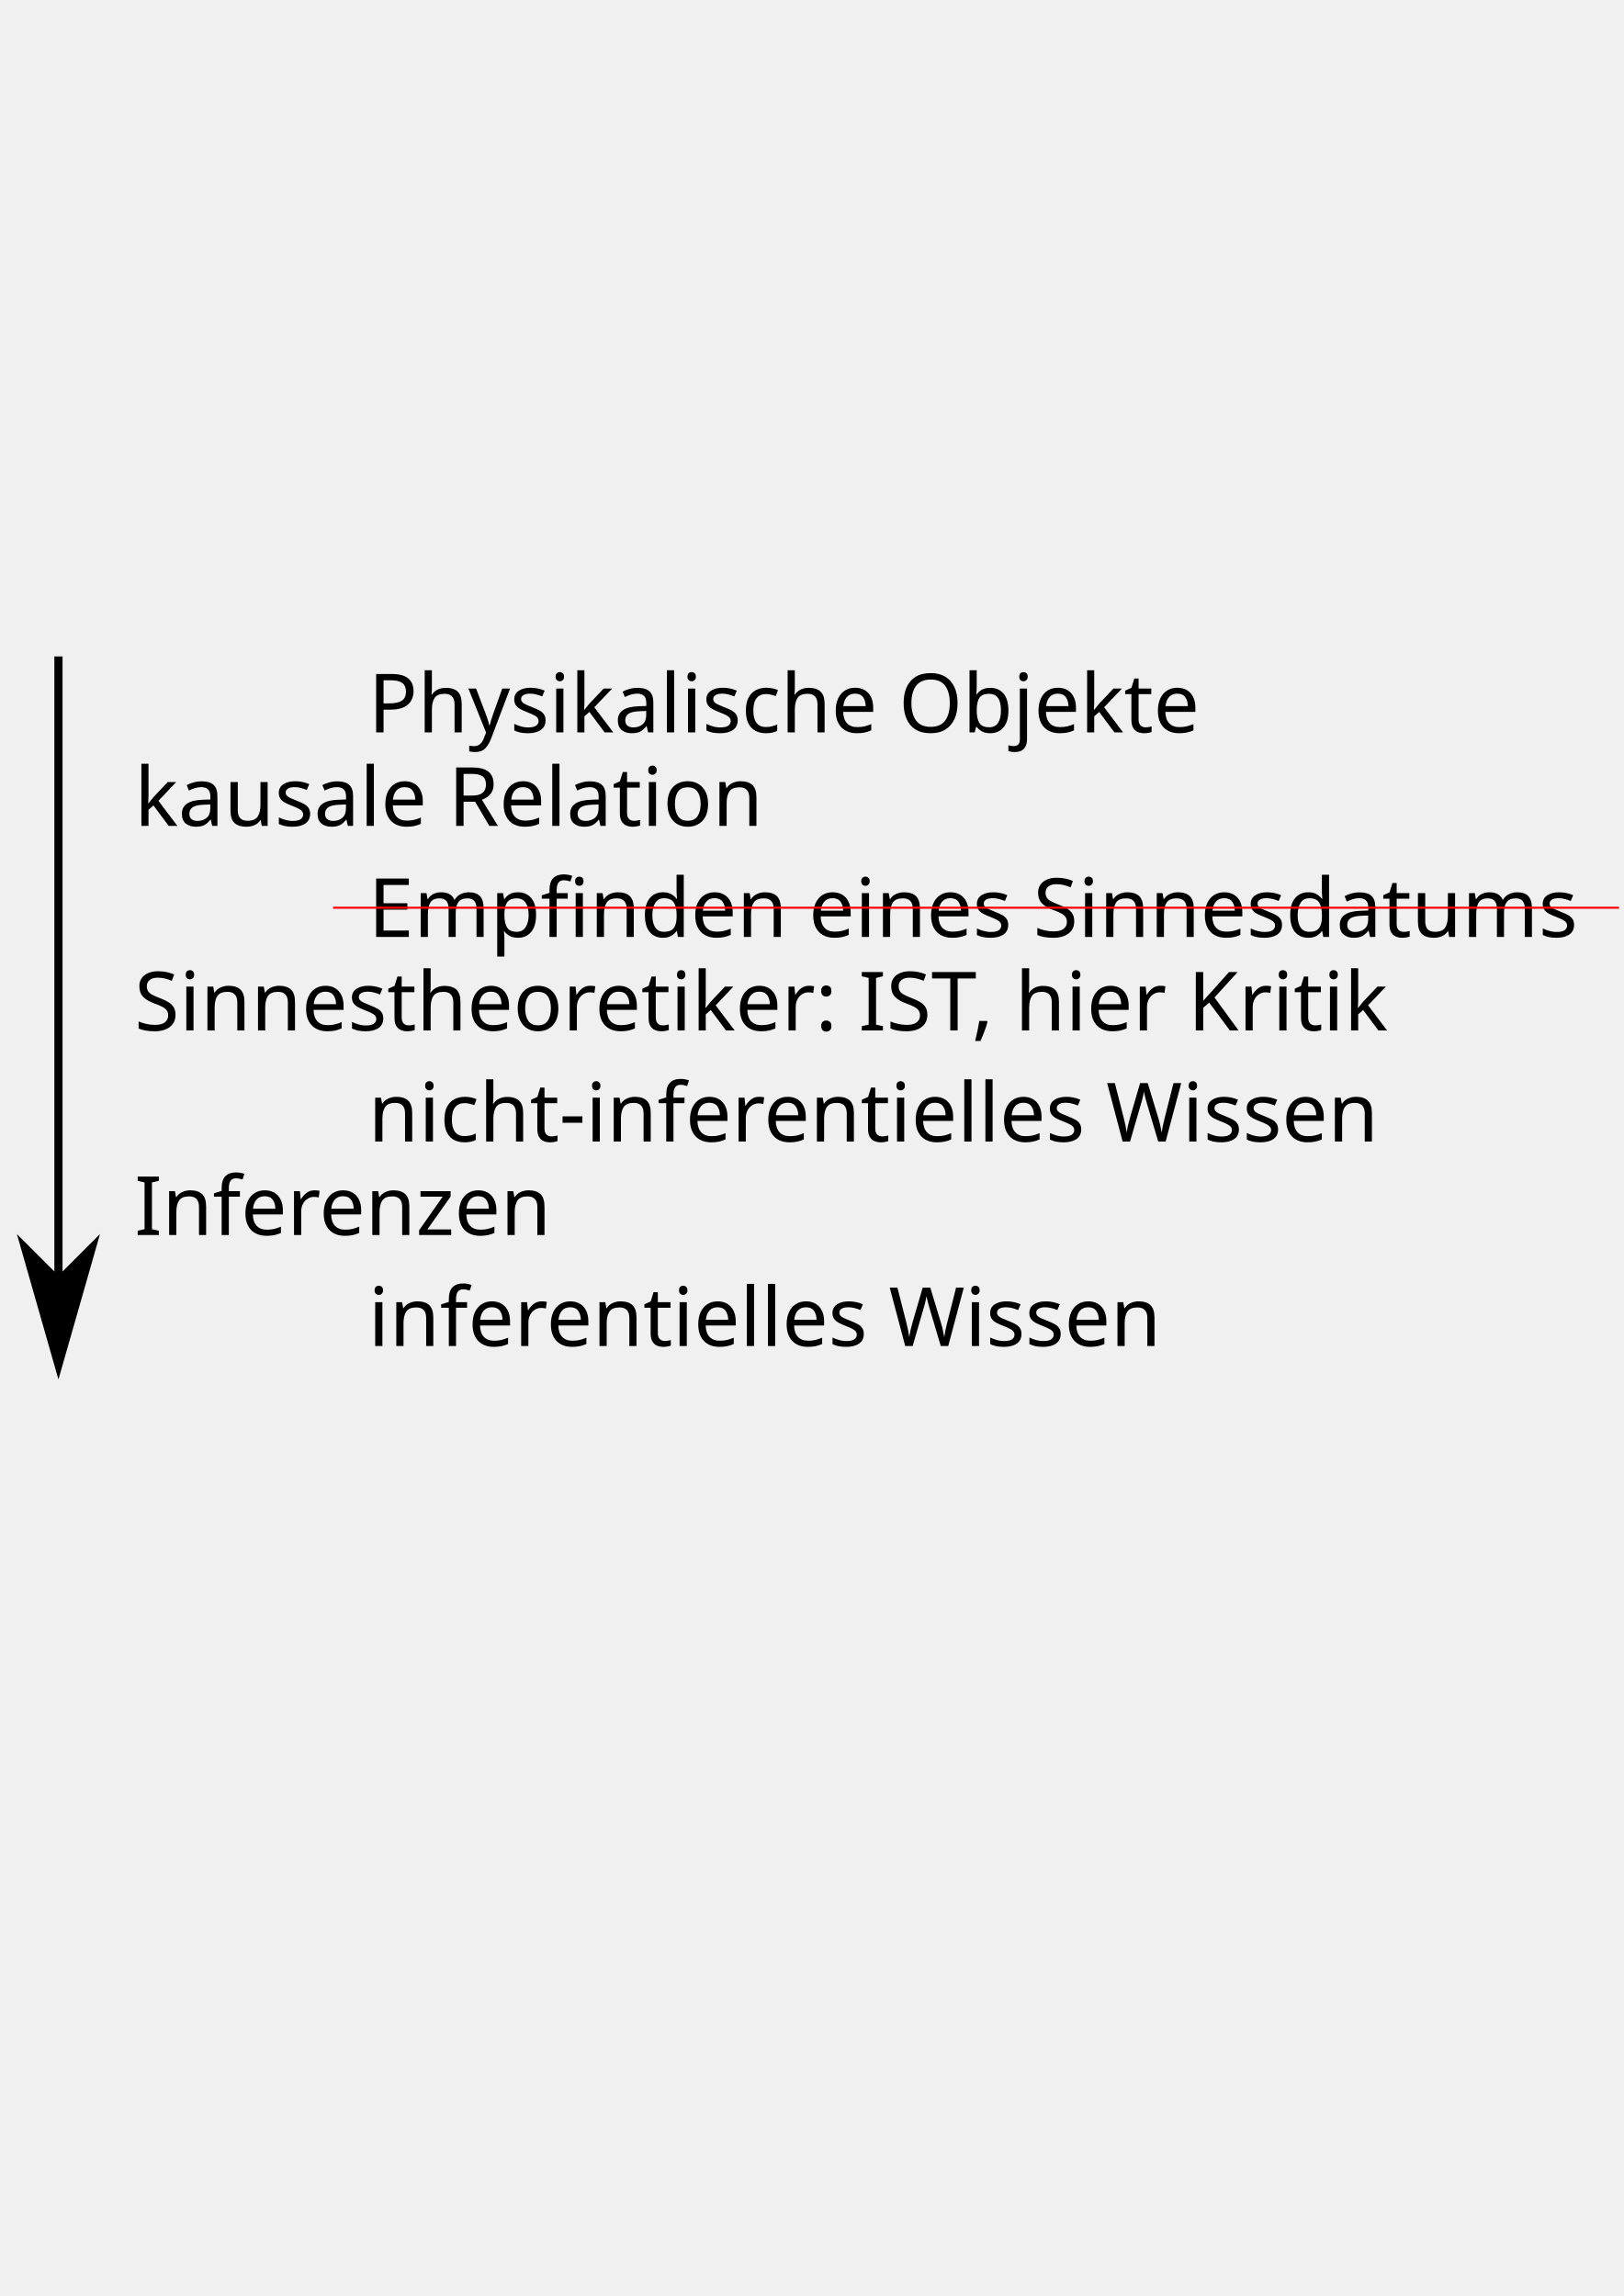
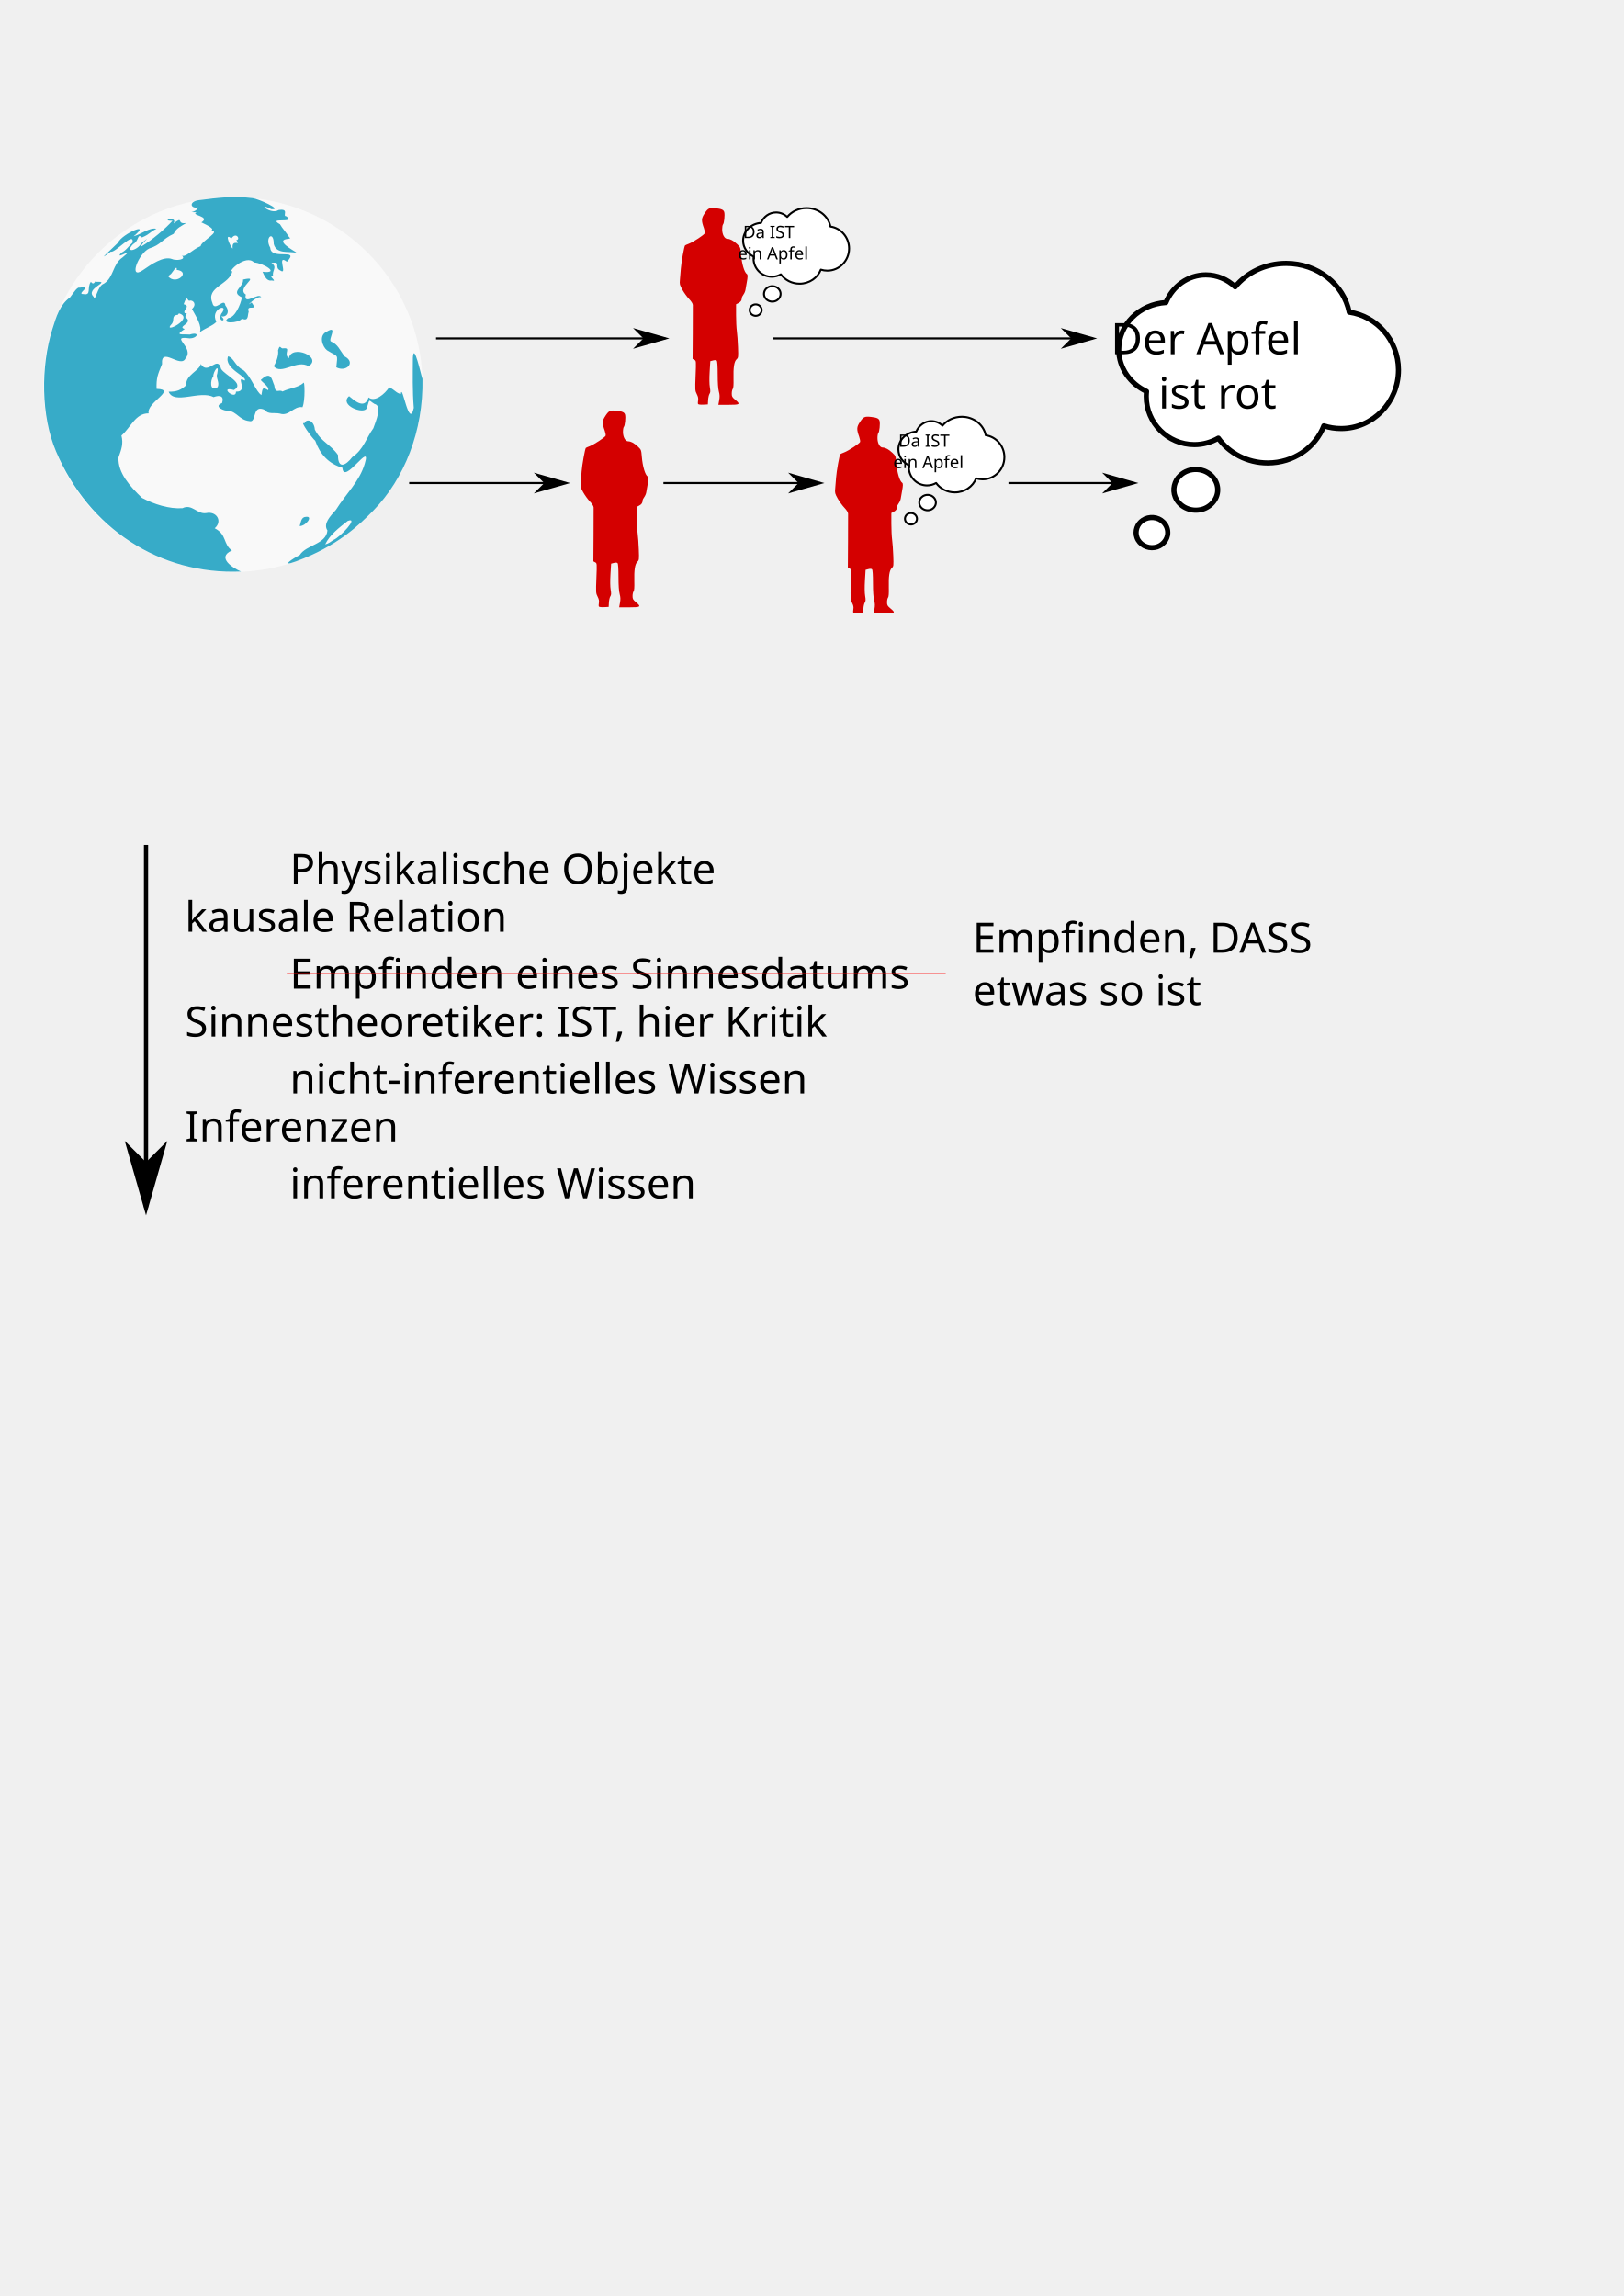
<svg xmlns="http://www.w3.org/2000/svg" width="210mm" height="297mm" id="svg2" version="1.1">
  <defs id="defs4">
    <marker orient="auto" refY="0.0" refX="0.0" id="Arrow1Lend" style="overflow:visible;">
      <path id="path3790" d="M 0.0,0.0 L 5.0,-5.0 L -12.5,0.0 L 5.0,5.0 L 0.0,0.0 z " style="fill-rule:evenodd;stroke:#000000;stroke-width:1.0pt;" transform="scale(0.8) rotate(180) translate(12.5,0)" />
    </marker>
+     <marker id="ArrowStart" viewBox="0 0 10 10" orient="auto" markerHeight="3" markerWidth="4" refY="5" refX="10" markerUnits="strokeWidth">
+       <path id="path10" d="M 10,0 0,5 10,10 z" />
+     </marker>
+     <marker id="ArrowEnd" viewBox="0 0 10 10" orient="auto" markerHeight="3" markerWidth="4" refY="5" refX="0" markerUnits="strokeWidth">
+       <path id="path7" d="M 0,0 10,5 0,10 z" />
+     </marker>
+     <linearGradient id="linearGradient3783">
+       <stop offset="0" style="stop-color:#deaa87;stop-opacity:0.498" id="stop3791" />
+       <stop offset="1" style="stop-color:#d8c3b4;stop-opacity:0.047" id="stop3787" />
+     </linearGradient>
  </defs>
  <g id="layer1">
-     <text xml:space="preserve" style="font-size:40px;font-style:normal;font-variant:normal;font-weight:normal;font-stretch:normal;text-align:start;line-height:125%;letter-spacing:0px;word-spacing:0px;writing-mode:lr-tb;text-anchor:start;fill:#000000;fill-opacity:1;stroke:none;font-family:Tenor Sans;-inkscape-font-specification:Tenor Sans" x="180" y="358.076" id="text2985">
-       <tspan id="tspan2987" x="180" y="358.076">Physikalische Objekte</tspan>
-       <tspan x="180" y="408.076" id="tspan2989" />
-       <tspan x="180" y="458.076" id="tspan2991">Empfinden eines Sinnesdatums</tspan>
-       <tspan x="180" y="508.076" id="tspan2993" />
-       <tspan x="180" y="558.076" id="tspan2995">nicht-inferentielles Wissen</tspan>
-       <tspan x="180" y="608.076" id="tspan2997" />
-       <tspan x="180" y="658.076" id="tspan2999">inferentielles Wissen</tspan>
+     <text xml:space="preserve" style="font-size:20.497px;font-style:normal;font-variant:normal;font-weight:normal;font-stretch:normal;text-align:start;line-height:125%;letter-spacing:0px;word-spacing:0px;writing-mode:lr-tb;text-anchor:start;fill:#000000;fill-opacity:1;stroke:none;font-family:Tenor Sans;-inkscape-font-specification:Tenor Sans" x="141.655" y="432.108" id="text2985">
+       <tspan id="tspan2987" x="141.655" y="432.108">Physikalische Objekte</tspan>
+       <tspan x="141.655" y="457.728" id="tspan2989" />
+       <tspan x="141.655" y="483.349" id="tspan2991">Empfinden eines Sinnesdatums</tspan>
+       <tspan x="141.655" y="508.97" id="tspan2993" />
+       <tspan x="141.655" y="534.591" id="tspan2995">nicht-inferentielles Wissen</tspan>
+       <tspan x="141.655" y="560.211" id="tspan2997" />
+       <tspan x="141.655" y="585.832" id="tspan2999">inferentielles Wissen</tspan>
    </text>
-     <text xml:space="preserve" style="font-size:40px;font-style:normal;font-variant:normal;font-weight:normal;font-stretch:normal;text-align:start;line-height:125%;letter-spacing:0px;word-spacing:0px;writing-mode:lr-tb;text-anchor:start;fill:#000000;fill-opacity:1;stroke:none;font-family:Tenor Sans;-inkscape-font-specification:Tenor Sans" x="65.714" y="403.791" id="text3001">
-       <tspan id="tspan3003" x="65.714" y="403.791">kausale Relation</tspan>
-       <tspan x="65.714" y="453.791" id="tspan3005" />
-       <tspan x="65.714" y="503.791" id="tspan3007">Sinnestheoretiker: IST, hier Kritik</tspan>
-       <tspan x="65.714" y="553.791" id="tspan3009" />
-       <tspan x="65.714" y="603.791" id="tspan3011">Inferenzen</tspan>
+     <text xml:space="preserve" style="font-size:20.497px;font-style:normal;font-variant:normal;font-weight:normal;font-stretch:normal;text-align:start;line-height:125%;letter-spacing:0px;word-spacing:0px;writing-mode:lr-tb;text-anchor:start;fill:#000000;fill-opacity:1;stroke:none;font-family:Tenor Sans;-inkscape-font-specification:Tenor Sans" x="90.414" y="455.532" id="text3001">
+       <tspan id="tspan3003" x="90.414" y="455.532">kausale Relation</tspan>
+       <tspan x="90.414" y="481.153" id="tspan3005" />
+       <tspan x="90.414" y="506.774" id="tspan3007">Sinnestheoretiker: IST, hier Kritik</tspan>
+       <tspan x="90.414" y="532.394" id="tspan3009" />
+       <tspan x="90.414" y="558.015" id="tspan3011">Inferenzen</tspan>
    </text>
-     <path style="fill:none;stroke:#000000;stroke-width:4;stroke-linecap:butt;stroke-linejoin:miter;stroke-miterlimit:4;stroke-opacity:1;stroke-dasharray:none;marker-end:url(#Arrow1Lend)" d="m 28.571,320.934 0,345.714" id="path3013" />
-     <path style="fill:none;stroke:#ff0000;stroke-width:1px;stroke-linecap:butt;stroke-linejoin:miter;stroke-opacity:1" d="m 162.857,443.791 628.571,0" id="path4227" />
-     <text xml:space="preserve" style="font-size:40px;font-style:normal;font-variant:normal;font-weight:normal;font-stretch:normal;text-align:start;line-height:125%;letter-spacing:0px;word-spacing:0px;writing-mode:lr-tb;text-anchor:start;fill:#000000;fill-opacity:1;stroke:none;font-family:Tenor Sans;-inkscape-font-specification:Tenor Sans" x="817.143" y="423.791" id="text4229">
-       <tspan id="tspan4231" x="817.143" y="423.791">Empfinden, DASS </tspan>
-       <tspan x="817.143" y="473.791" id="tspan4233">etwas so ist</tspan>
+     <path style="fill:none;stroke:#000000;stroke-width:2.05;stroke-linecap:butt;stroke-linejoin:miter;stroke-miterlimit:4;stroke-opacity:1;stroke-dasharray:none;marker-end:url(#Arrow1Lend)" d="m 71.381,413.075 0,177.149" id="path3013" />
+     <path style="fill:none;stroke:#ff0000;stroke-width:0.512px;stroke-linecap:butt;stroke-linejoin:miter;stroke-opacity:1" d="m 140.191,476.029 322.089,0" id="path4227" />
+     <text xml:space="preserve" style="font-size:20.497px;font-style:normal;font-variant:normal;font-weight:normal;font-stretch:normal;text-align:start;line-height:125%;letter-spacing:0px;word-spacing:0px;writing-mode:lr-tb;text-anchor:start;fill:#000000;fill-opacity:1;stroke:none;font-family:Tenor Sans;-inkscape-font-specification:Tenor Sans" x="475.457" y="465.781" id="text4229">
+       <tspan id="tspan4231" x="475.457" y="465.781">Empfinden, DASS </tspan>
+       <tspan x="475.457" y="491.401" id="tspan4233">etwas so ist</tspan>
    </text>
+     <g style="fill-rule:evenodd" id="g20737" transform="matrix(0.3601055,0,0,0.3601055,20.66424,94.11788)">
+       <g id="g12" transform="translate(-45.81893,-146.7937)">
+         <path style="fill:#f9f9f9;fill-opacity:1;fill-rule:nonzero;stroke:none" id="path3001" transform="matrix(0.8738956,0,0,0.8642571,8.153285,-5.665959)" d="m 633.774,478.103 a 294.421,294.421 0 1 1 -588.842,0 294.421,294.421 0 1 1 588.842,0 z" />
+         <path style="fill:#37abc8;stroke:none" id="path16" d="m 231.658,310.964 c 21.831,6.808 -24.842,29.353 -9.861,13.989 3.947,-5.035 -1.469,-11.185 8.289,-12.252 l 0.631,-1.227 0.941,-0.51 z m -40.7,-88.183 c 15.918,-4.773 17.225,-12.498 33.255,-19.946 3.312,-7.788 10.855,-10.668 17.243,-14.725 -14.433,2.677 -2.882,-10.545 -17.441,0.719 6.226,-10.742 -19.731,-3.449 -1.402,-3.734 -9.05,10.244 -28.169,26.718 -42.459,35.002 -2.484,-1.741 18.224,-18.911 0.224,-4.491 -5.669,10.313 -23.313,13.931 -11.307,1.309 8.622,-4.584 5.36,-15.261 12.142,-9.097 11.194,-4.822 8.643,-6.008 19.521,-11.767 -9.175,-2.189 -21.3,7.759 -30.88,10.148 25.31,-20.799 -15.993,-3.516 -21.304,8.845 -9.314,9.38 -31.474,28.642 -9.639,11.991 5.173,2.788 32.129,-28.725 29.419,-12.219 -5.994,5.477 -8.23,10.187 -15.18,13.814 -11.216,11.969 22.316,-10.549 1.682,6.25 -13.718,9.122 -11.716,27.147 -25.393,35.707 -8.982,2.774 -11.487,25.899 -13.884,17.755 -12.38,-11.393 25.323,-21.234 3.801,-20.261 -1.636,-4.248 -2.753,6.56 -7.537,-0.077 -5.917,8.06 1.351,18.805 -10.163,16.682 -10.775,0.085 14.365,-12.106 -5.148,-8.645 -3.057,-1.455 -7.976,6.459 -12.882,13.003 -14.075,10.286 -18.708,25.912 -24.167,43.356 -15.858,50.674 -15.321,117.935 4.937,165.636 44.572,104.956 140.898,167.998 251.185,163.348 -10.374,-4.26 -34.039,-19.108 -12.32,-28.587 -12.284,-8.6 -6.528,-21.618 -23.365,-30.148 11.137,-9.586 2.429,-23.661 -11.59,-20.638 -12.468,1.875 -19.144,-13.08 -32.173,-6.65 -18.34,1.214 -38.312,-5.286 -54.977,-13.97 -15.734,-15.083 -33.032,-33.852 -31.861,-54.971 4.139,-11.41 6.727,-18.749 3.978,-29.64 13.224,-11.696 18.944,-30.269 36.932,-30.148 -3.274,-14.965 39.209,-32.327 10.786,-33.259 -0.487,-14.631 1.435,-19.142 7.396,-33.574 -1.831,-24.847 25.455,6.479 31.907,-7.883 13.01,-14.78 -23.306,-31.186 5.324,-27.134 11.018,0.143 14.773,-9.569 0.361,-5.176 -11.135,-0.79 -21.038,1.792 -6.783,-7.537 -11.507,-3.334 13.093,-8.01 0.939,-15.749 -0.657,-4.44 5.054,-6.259 -0.926,-5.732 -3.053,-4.174 8.821,-9.701 -1.448,-12.116 5.446,-15.588 4.781,-2.825 8.398,-4.939 4.404,-0.87 10.004,4.919 2.865,11.422 6.158,11.158 14.195,23.868 10.523,31.635 6.517,-5.206 19.041,-9.428 22.611,-14.32 -9.562,-17.914 19.264,-26.66 6.439,-10.507 -5.17,12.016 9.47,10.129 -0.07,3.083 7.765,1.784 12.689,-6.18 5.835,-14.726 -1.248,-11.961 -14.856,10.3 -17.703,-3.788 -8.879,-21.335 23.304,-24.405 27.183,-42.565 -7.706,1.692 18.248,-23.854 29.478,-11.954 12.401,0.595 36.831,15.589 11.257,12.554 0.75,-0.844 3.882,13.683 12.566,11.842 9.815,2.317 -6.674,-7.061 2.026,-6.269 -1.844,-7.099 6.486,-11.761 -2.394,-17.561 14.699,-2.166 2.673,5.981 12.435,10.447 10.118,6.85 -5.958,-23.352 8.668,-11.954 18.488,-19.58 -21.838,-1.265 -22.566,-19.105 -8.183,-13.898 4.83,-24.237 4.713,-5.125 3.523,13.852 19.378,9.849 30.197,11.872 4.836,0.97 -25.33,-13.112 -15.514,-17.789 6.988,-2.208 9.702,0.011 5.411,-4.416 -2.911,-5.098 -8.824,-11.136 -11.611,-16.423 -18.379,-10.254 22.726,-0.193 8.617,-10.817 -6.181,0.192 5.011,-10.996 -10.544,-8.473 -11.032,7.174 -31.193,-12.003 -9.883,-1.164 16.52,1.345 -17.157,-14.015 -25.346,-15 -26.327,-3.165 -47.201,-0.546 -72.882,2.752 -14.099,1.811 -11.721,11.957 -1.184,9.826 -2.848,8.147 -17.155,5.94 -1.843,6.638 -9.615,4.068 19.767,5.262 6.365,13.712 7.909,3.729 20.402,9.852 11.897,11.424 16.986,-0.405 -12.138,13.716 -12.941,20.822 -11.52,4.581 -21.399,16.903 -26.074,12.236 8.587,6.603 -8.315,7.794 -12.96,5.204 -11.51,-4.145 -27.916,7.287 -39.235,15.12 -20.137,13.956 -6.462,-22.257 8.465,-29.382 l 0,0 z m 238.924,401.724 c 6.407,-13.236 18.308,-22.158 30.664,-31.875 15.799,-5.807 -10.548,22.363 -19.374,25.807 -3.518,2.424 -7.006,5.102 -11.29,6.068 z m 3.015,-18.843 c -1.708,18.89 -28.864,19.394 -37.555,33.294 -8.791,4.398 -27.589,16.817 -5.394,8.743 56.785,-20.659 86.95,-50.335 105.264,-69.12 41.86,-42.941 68.195,-107.946 66.68,-178.719 -1.991,-5.177 -11.648,-50.64 -12.994,-29.067 -0.157,22.804 -0.684,45.701 1.217,68.384 -6.514,30.333 -15.813,-35.444 -17.604,-18.746 -6.675,-1.613 -7.43,-5.141 -15.725,-9.233 -6.06,9.203 -19.578,20.727 -28.053,13.796 -5.842,17.861 -20.815,2.555 -26.441,-1.728 -14.223,12.058 20.193,25.654 23.99,16.289 4.582,-13.937 1.752,-10.955 10.447,-5.737 11.049,2.342 1.838,23.453 -1.512,33.052 -9.028,12.099 -13.558,29.251 -28.549,39.122 -8.529,11.155 -19.559,17.203 -19.449,-2.833 -10.139,-14.674 -23.238,-17.97 -31.449,-34.593 -0.884,-12.398 -11.327,-15.765 -14.244,-8.214 -7.067,-4.642 10.606,20.083 14.833,23.475 6.502,18.5 18.398,31.297 36.889,36.667 1.512,24.843 40.228,-38.24 30.338,-5.639 -7.043,24.302 -26.089,41.638 -39.032,62.568 -7.55,8.638 -17.922,18.86 -11.657,28.239 z m -37.686,-6.029 c 8.156,0.285 18.913,-13.708 8.635,-12.519 -6.986,0.161 -6.773,7.682 -8.635,12.519 z m -92.705,-390.419 c 6.666,-9.774 12.99,1.673 6.6,2.241 7.947,9.076 -6.797,-3.042 -4.817,11.412 -2.322,-0.86 -12.562,-22.788 -1.783,-13.653 z m 15.828,55.774 c 1.59,9.928 -18.091,16.528 -1.508,24.119 -1.727,10.176 -9.724,27.732 -18.372,28.049 -11.602,8.335 14.197,7.338 18.337,0.924 9.54,3.984 7.361,-4.25 9.261,-9.413 -4.134,-11.599 13.946,1.075 3.849,-12.639 -10.285,8.881 6.553,-9.815 13.149,-6.921 -3.015,-7.821 -24.616,12.443 -20.948,-3.769 -14.025,-9.272 22.267,-26.295 -3.768,-20.35 z m 47.564,96.053 c 0.896,5.536 -1.533,14.679 -5.874,21.572 10.489,12.66 31.233,-9.64 47.285,0.016 19.649,-12.322 -23.19,-30.389 -26.841,-10.779 -8.182,-6.275 4.731,-15.172 -8.544,-13.421 -3.27,-0.563 -3.308,-5.923 -6.027,2.613 z m 79.058,23.033 c 13.116,7.152 27.236,-6.405 11.292,-14.79 -6.928,-8.917 -8.981,-16.279 -18.426,-20.212 -4.776,-1.956 10.361,-23.124 -5.899,-13.399 -11.315,5.17 -5.76,20.522 0.404,25.298 16.037,9.941 14.396,4.279 12.629,23.103 z m -161.293,27.133 c -10.759,6.83 -10.004,-9.854 -5.609,-14.736 -0.803,-5.501 8.595,-19.789 5.233,-3.473 -2.451,5.016 4.062,12.181 0.377,18.209 z m -66.326,6.03 c 7.547,18.196 42.549,-2.486 60.989,7.35 8.877,-3.311 14.631,-1.448 11.511,8.085 -12.781,4.623 3.908,11.357 8.147,10.19 12.361,1.679 15.415,12.871 28.89,14.267 10.55,3.147 2.854,-23.945 21.443,-14.977 3.935,6.229 12.715,3.082 20.049,4.788 12.384,4.193 18.879,-10.737 30.667,-8.662 4.053,-9.275 2.884,-37.217 1.385,-33.028 -7.168,6.509 -18.923,7.037 -28.552,11.715 -4.91,-3.71 -9.561,4.604 -11.156,-8.509 -3.36,-7.228 -4.015,-20.133 -17.504,-7.8 -3.954,0.854 12.465,9.827 9.067,14.505 -8.278,-5.413 -7.462,-1.066 -8.99,6.599 -7.658,-4.623 -13.674,-24.812 -24.493,-33.867 -11.64,-5.518 -12.575,-16.692 -20.763,-18.728 -6.354,16.761 27.839,28.132 22.402,32.994 -13.63,-8.344 6.381,15.672 -11.648,14.979 0.12,12.801 -24.538,-8.164 -2.741,-2.162 15.503,-9.149 -12.442,-19.977 -17.512,-28.815 -4.858,-19.679 -17.705,9.802 -27.583,-6.568 -1.032,8.692 -21.491,15.357 -19.489,28.601 -7.301,6.853 -13.331,9.236 -24.119,9.045 z m 3.015,-159.786 c 0.592,0.162 9.035,-14.314 7.914,-5.653 20.121,2.566 -1.078,21.694 -11.682,8.668 1.256,-1.005 2.512,-2.01 3.768,-3.015 z" />
+       </g>
+       <g id="g18" transform="translate(-42.2516,-150.3611)" />
+     </g>
+     <path style="fill:none;stroke:#000000;stroke-width:1px;stroke-linecap:butt;stroke-linejoin:miter;stroke-opacity:1;marker-end:url(#Arrow1Lend)" d="m 213.142,165.448 112.127,0" id="path33236" />
+     <path style="fill:#d40000" d="m 292.748,296.536 c -0.14,-0.227 -0.14,-1.021 -4.1e-4,-1.766 0.185,-0.985 0.014,-1.824 -0.626,-3.079 -0.847,-1.661 -0.869,-1.996 -0.592,-9.011 0.286,-7.238 0.282,-7.289 -0.592,-7.756 l -0.88,-0.471 0.083,-12.658 c 0.045,-6.962 0.063,-13.13 0.038,-13.707 -0.028,-0.659 -0.71,-1.744 -1.834,-2.918 -0.985,-1.028 -2.445,-3.04 -3.246,-4.471 -1.333,-2.384 -1.436,-2.793 -1.229,-4.878 0.125,-1.251 0.327,-3.714 0.45,-5.473 0.213,-3.044 1.645,-10.956 2.058,-11.369 0.107,-0.107 0.951,-0.482 1.875,-0.834 2.151,-0.818 7.476,-4.319 7.782,-5.116 0.129,-0.335 -0.058,-1.433 -0.415,-2.439 -1.353,-3.816 -1.307,-4.796 0.346,-7.3 1.67,-2.53 2.323,-2.831 5.392,-2.49 2.95,0.329 3.905,0.779 4.208,1.985 0.343,1.368 -0.075,5.369 -0.618,5.912 -0.233,0.233 -0.422,1.331 -0.421,2.442 0.002,2.518 1.152,4.617 2.53,4.617 1.329,0 3.007,0.917 4.831,2.642 1.518,1.434 1.574,1.585 1.851,4.916 0.393,4.722 1.609,8.819 2.869,9.669 0.48,0.324 0.463,1.347 -0.072,4.162 -0.25,1.319 -0.533,2.935 -0.629,3.59 -0.096,0.655 -0.537,1.682 -0.981,2.283 -0.444,0.6 -0.807,1.354 -0.807,1.675 0,1.123 -0.506,1.882 -1.648,2.473 l -1.151,0.595 0,5.21 c 0,2.866 0.171,6.414 0.379,7.885 0.209,1.471 0.462,4.992 0.564,7.824 0.178,4.947 0.15,5.182 -0.717,5.997 -1.171,1.1 -1.614,3.977 -1.472,9.563 0.075,2.949 -0.044,4.504 -0.376,4.904 -0.267,0.322 -0.486,1.329 -0.486,2.237 0,1.448 0.204,1.821 1.654,3.025 2.714,2.254 2.384,2.507 -3.275,2.507 l -4.929,0 0.402,-2.219 c 0.307,-1.695 0.269,-2.71 -0.162,-4.298 -0.371,-1.369 -0.566,-4.222 -0.57,-8.355 -0.004,-4.07 -0.163,-6.433 -0.452,-6.722 -0.297,-0.298 -0.895,-0.329 -1.799,-0.096 l -1.354,0.35 -0.315,5.173 c -0.196,3.218 -0.161,6.071 0.094,7.551 0.328,1.91 0.296,2.55 -0.162,3.25 -0.314,0.479 -0.626,1.838 -0.694,3.019 l -0.123,2.147 -2.263,0.119 c -1.256,0.066 -2.377,-0.065 -2.518,-0.293 z" id="path33242" />
+     <path style="fill:none;stroke:#000000;stroke-width:1px;stroke-linecap:butt;stroke-linejoin:miter;stroke-opacity:1;marker-end:url(#Arrow1Lend)" d="m 200.01,236.159 76.772,0" id="path33281" />
+     <g id="g33311" transform="matrix(2.057526,0,0,2.057526,-410.7199,-301.1292)">
+       <g id="g33313" transform="matrix(0.6122761,0,0,0.6122761,76.92368,129.0179)">
+         <path id="path33315" d="m 672.887,218.4 c 0.042,3.919 -3.219,7.136 -6.762,7.737 -3.784,0.776 -8.159,-1.119 -9.714,-4.964 -1.177,-2.831 -0.321,-6.306 1.892,-8.299 3.529,-3.385 9.647,-3.133 12.8,0.69 1.109,1.304 1.78,3.015 1.784,4.771" style="fill:#ffffff;fill-opacity:1;stroke:#000000;stroke-width:2;stroke-linecap:round;stroke-linejoin:round;stroke-miterlimit:4;stroke-opacity:1;stroke-dasharray:none;stroke-dashoffset:0" />
+         <path id="path33317" d="m 653.512,235.004 c 0.05,2.854 -2.333,5.399 -5.126,5.778 -2.8,0.481 -5.883,-1.13 -6.825,-3.861 -0.92,-2.417 0.101,-5.325 2.27,-6.704 2.384,-1.642 5.889,-1.37 7.932,0.703 1.087,1.047 1.755,2.52 1.748,4.035" style="fill:#ffffff;fill-opacity:1;stroke:#000000;stroke-width:2;stroke-linecap:round;stroke-linejoin:round;stroke-miterlimit:4;stroke-opacity:1;stroke-dasharray:none;stroke-dashoffset:0" />
+         <path id="path33319" d="m 699.435,130.541 c -8.064,0 -15.223,3.567 -19.776,9.087 -3.002,-2.873 -6.998,-4.623 -11.372,-4.623 -6.95,0 -12.897,4.405 -15.494,10.719 -10.212,0.615 -18.303,8.522 -18.303,18.197 0,7.131 4.385,13.293 10.783,16.294 -0.067,0.643 -0.113,1.289 -0.113,1.949 0,10.322 8.371,18.696 18.688,18.696 3.382,0 6.551,-0.921 9.288,-2.493 4.157,5.8 11.203,9.608 19.187,9.608 10.007,0 18.524,-6.006 21.747,-14.39 2.115,0.681 4.369,1.042 6.705,1.042 12.283,0 22.245,-10.173 22.245,-22.707 l 0,-0.181 c -0.091,-11.371 -8.369,-20.727 -19.096,-22.276 -2.136,-10.774 -12.29,-18.922 -24.487,-18.922 z" style="fill:#ffffff;fill-opacity:1;stroke:#000000;stroke-width:2;stroke-linecap:round;stroke-linejoin:round;stroke-miterlimit:4;stroke-opacity:1;stroke-dasharray:none;stroke-dashoffset:0" />
+       </g>
+       <text id="text33321" y="230.52" x="498.262" style="font-size:10.326px;font-style:normal;font-variant:normal;font-weight:normal;font-stretch:normal;text-align:center;line-height:125%;letter-spacing:0px;word-spacing:0px;writing-mode:lr-tb;text-anchor:middle;fill:#000000;fill-opacity:1;stroke:none;font-family:Tenor Sans;-inkscape-font-specification:Tenor Sans" xml:space="preserve">
+         <tspan y="230.52" x="498.262" id="tspan33323">Der Apfel</tspan>
+         <tspan y="243.427" x="498.262" id="tspan33325">ist rot</tspan>
+       </text>
+     </g>
+     <g id="g33353" transform="translate(-82.83251,0)">
+       <g transform="translate(71.72083,0)" id="g33276">
+         <path id="path2279" d="m 352.347,197.541 c -0.14,-0.227 -0.14,-1.021 -4.1e-4,-1.766 0.185,-0.985 0.014,-1.824 -0.626,-3.079 -0.847,-1.661 -0.869,-1.996 -0.592,-9.011 0.286,-7.238 0.282,-7.289 -0.592,-7.756 l -0.88,-0.471 0.083,-12.658 c 0.045,-6.962 0.063,-13.13 0.038,-13.707 -0.028,-0.659 -0.71,-1.744 -1.834,-2.918 -0.985,-1.028 -2.445,-3.04 -3.246,-4.471 -1.333,-2.384 -1.436,-2.793 -1.229,-4.878 0.125,-1.251 0.327,-3.714 0.45,-5.473 0.213,-3.044 1.645,-10.956 2.058,-11.369 0.107,-0.107 0.951,-0.482 1.875,-0.834 2.151,-0.818 7.476,-4.319 7.782,-5.116 0.129,-0.335 -0.058,-1.433 -0.415,-2.439 -1.353,-3.816 -1.307,-4.796 0.346,-7.3 1.67,-2.53 2.323,-2.831 5.392,-2.49 2.95,0.329 3.905,0.779 4.208,1.985 0.343,1.368 -0.075,5.369 -0.618,5.912 -0.233,0.233 -0.422,1.331 -0.421,2.442 0.002,2.518 1.152,4.617 2.53,4.617 1.329,0 3.007,0.917 4.831,2.642 1.518,1.434 1.574,1.585 1.851,4.916 0.393,4.722 1.609,8.819 2.869,9.669 0.48,0.324 0.463,1.347 -0.072,4.162 -0.25,1.319 -0.533,2.935 -0.629,3.59 -0.096,0.655 -0.537,1.682 -0.981,2.283 -0.444,0.6 -0.807,1.354 -0.807,1.675 0,1.123 -0.506,1.882 -1.648,2.473 l -1.151,0.595 0,5.21 c 0,2.866 0.171,6.414 0.379,7.885 0.209,1.471 0.462,4.992 0.564,7.824 0.178,4.947 0.15,5.182 -0.717,5.997 -1.171,1.1 -1.614,3.977 -1.472,9.563 0.075,2.949 -0.044,4.504 -0.376,4.904 -0.267,0.322 -0.486,1.329 -0.486,2.237 0,1.448 0.204,1.821 1.654,3.025 2.714,2.254 2.384,2.507 -3.275,2.507 l -4.929,0 0.402,-2.219 c 0.307,-1.695 0.269,-2.71 -0.162,-4.298 -0.371,-1.369 -0.566,-4.222 -0.57,-8.355 -0.004,-4.07 -0.163,-6.433 -0.452,-6.722 -0.297,-0.298 -0.895,-0.329 -1.799,-0.096 l -1.354,0.35 -0.315,5.173 c -0.196,3.218 -0.161,6.071 0.094,7.551 0.328,1.91 0.296,2.55 -0.162,3.25 -0.314,0.479 -0.626,1.838 -0.694,3.019 l -0.123,2.147 -2.263,0.119 c -1.256,0.066 -2.377,-0.065 -2.518,-0.293 z" style="fill:#d40000" />
+       </g>
+       <g transform="matrix(0.7796821,0,0,0.7796821,83.20962,-61.1768)" id="g33329">
+         <g transform="matrix(0.6122761,0,0,0.6122761,76.92368,129.0179)" id="g33331">
+           <path style="fill:#ffffff;fill-opacity:1;stroke:#000000;stroke-width:2;stroke-linecap:round;stroke-linejoin:round;stroke-miterlimit:4;stroke-opacity:1;stroke-dasharray:none;stroke-dashoffset:0" d="m 672.887,218.4 c 0.042,3.919 -3.219,7.136 -6.762,7.737 -3.784,0.776 -8.159,-1.119 -9.714,-4.964 -1.177,-2.831 -0.321,-6.306 1.892,-8.299 3.529,-3.385 9.647,-3.133 12.8,0.69 1.109,1.304 1.78,3.015 1.784,4.771" id="path33333" />
+           <path style="fill:#ffffff;fill-opacity:1;stroke:#000000;stroke-width:2;stroke-linecap:round;stroke-linejoin:round;stroke-miterlimit:4;stroke-opacity:1;stroke-dasharray:none;stroke-dashoffset:0" d="m 653.512,235.004 c 0.05,2.854 -2.333,5.399 -5.126,5.778 -2.8,0.481 -5.883,-1.13 -6.825,-3.861 -0.92,-2.417 0.101,-5.325 2.27,-6.704 2.384,-1.642 5.889,-1.37 7.932,0.703 1.087,1.047 1.755,2.52 1.748,4.035" id="path33335" />
+           <path style="fill:#ffffff;fill-opacity:1;stroke:#000000;stroke-width:2;stroke-linecap:round;stroke-linejoin:round;stroke-miterlimit:4;stroke-opacity:1;stroke-dasharray:none;stroke-dashoffset:0" d="m 699.435,130.541 c -8.064,0 -15.223,3.567 -19.776,9.087 -3.002,-2.873 -6.998,-4.623 -11.372,-4.623 -6.95,0 -12.897,4.405 -15.494,10.719 -10.212,0.615 -18.303,8.522 -18.303,18.197 0,7.131 4.385,13.293 10.783,16.294 -0.067,0.643 -0.113,1.289 -0.113,1.949 0,10.322 8.371,18.696 18.688,18.696 3.382,0 6.551,-0.921 9.288,-2.493 4.157,5.8 11.203,9.608 19.187,9.608 10.007,0 18.524,-6.006 21.747,-14.39 2.115,0.681 4.369,1.042 6.705,1.042 12.283,0 22.245,-10.173 22.245,-22.707 l 0,-0.181 c -0.091,-11.371 -8.369,-20.727 -19.096,-22.276 -2.136,-10.774 -12.29,-18.922 -24.487,-18.922 z" id="path33337" />
+         </g>
+         <text xml:space="preserve" style="font-size:10.72px;font-style:normal;font-variant:normal;font-weight:normal;font-stretch:normal;text-align:start;line-height:125%;letter-spacing:0px;word-spacing:0px;writing-mode:lr-tb;text-anchor:start;fill:#000000;fill-opacity:1;stroke:none;font-family:Tenor Sans;-inkscape-font-specification:Tenor Sans" x="496.778" y="227.743" id="text33339">
+           <tspan id="tspan33341" x="496.778" y="227.743" style="text-align:center;text-anchor:middle">Da IST</tspan>
+           <tspan x="496.778" y="241.143" id="tspan33343" style="text-align:center;text-anchor:middle">ein Apfel</tspan>
+         </text>
+       </g>
+     </g>
+     <path id="path33345" d="m 377.797,165.448 156.574,0" style="fill:none;stroke:#000000;stroke-width:1px;stroke-linecap:butt;stroke-linejoin:miter;stroke-opacity:1;marker-end:url(#Arrow1Lend)" />
+     <g transform="translate(-6.928933,102.0254)" id="g33365">
+       <g id="g33367" transform="translate(71.72083,0)">
+         <path style="fill:#d40000" d="m 352.347,197.541 c -0.14,-0.227 -0.14,-1.021 -4.1e-4,-1.766 0.185,-0.985 0.014,-1.824 -0.626,-3.079 -0.847,-1.661 -0.869,-1.996 -0.592,-9.011 0.286,-7.238 0.282,-7.289 -0.592,-7.756 l -0.88,-0.471 0.083,-12.658 c 0.045,-6.962 0.063,-13.13 0.038,-13.707 -0.028,-0.659 -0.71,-1.744 -1.834,-2.918 -0.985,-1.028 -2.445,-3.04 -3.246,-4.471 -1.333,-2.384 -1.436,-2.793 -1.229,-4.878 0.125,-1.251 0.327,-3.714 0.45,-5.473 0.213,-3.044 1.645,-10.956 2.058,-11.369 0.107,-0.107 0.951,-0.482 1.875,-0.834 2.151,-0.818 7.476,-4.319 7.782,-5.116 0.129,-0.335 -0.058,-1.433 -0.415,-2.439 -1.353,-3.816 -1.307,-4.796 0.346,-7.3 1.67,-2.53 2.323,-2.831 5.392,-2.49 2.95,0.329 3.905,0.779 4.208,1.985 0.343,1.368 -0.075,5.369 -0.618,5.912 -0.233,0.233 -0.422,1.331 -0.421,2.442 0.002,2.518 1.152,4.617 2.53,4.617 1.329,0 3.007,0.917 4.831,2.642 1.518,1.434 1.574,1.585 1.851,4.916 0.393,4.722 1.609,8.819 2.869,9.669 0.48,0.324 0.463,1.347 -0.072,4.162 -0.25,1.319 -0.533,2.935 -0.629,3.59 -0.096,0.655 -0.537,1.682 -0.981,2.283 -0.444,0.6 -0.807,1.354 -0.807,1.675 0,1.123 -0.506,1.882 -1.648,2.473 l -1.151,0.595 0,5.21 c 0,2.866 0.171,6.414 0.379,7.885 0.209,1.471 0.462,4.992 0.564,7.824 0.178,4.947 0.15,5.182 -0.717,5.997 -1.171,1.1 -1.614,3.977 -1.472,9.563 0.075,2.949 -0.044,4.504 -0.376,4.904 -0.267,0.322 -0.486,1.329 -0.486,2.237 0,1.448 0.204,1.821 1.654,3.025 2.714,2.254 2.384,2.507 -3.275,2.507 l -4.929,0 0.402,-2.219 c 0.307,-1.695 0.269,-2.71 -0.162,-4.298 -0.371,-1.369 -0.566,-4.222 -0.57,-8.355 -0.004,-4.07 -0.163,-6.433 -0.452,-6.722 -0.297,-0.298 -0.895,-0.329 -1.799,-0.096 l -1.354,0.35 -0.315,5.173 c -0.196,3.218 -0.161,6.071 0.094,7.551 0.328,1.91 0.296,2.55 -0.162,3.25 -0.314,0.479 -0.626,1.838 -0.694,3.019 l -0.123,2.147 -2.263,0.119 c -1.256,0.066 -2.377,-0.065 -2.518,-0.293 z" id="path33369" />
+       </g>
+       <g id="g33371" transform="matrix(0.7796821,0,0,0.7796821,83.20962,-61.1768)">
+         <g id="g33373" transform="matrix(0.6122761,0,0,0.6122761,76.92368,129.0179)">
+           <path id="path33375" d="m 672.887,218.4 c 0.042,3.919 -3.219,7.136 -6.762,7.737 -3.784,0.776 -8.159,-1.119 -9.714,-4.964 -1.177,-2.831 -0.321,-6.306 1.892,-8.299 3.529,-3.385 9.647,-3.133 12.8,0.69 1.109,1.304 1.78,3.015 1.784,4.771" style="fill:#ffffff;fill-opacity:1;stroke:#000000;stroke-width:2;stroke-linecap:round;stroke-linejoin:round;stroke-miterlimit:4;stroke-opacity:1;stroke-dasharray:none;stroke-dashoffset:0" />
+           <path id="path33377" d="m 653.512,235.004 c 0.05,2.854 -2.333,5.399 -5.126,5.778 -2.8,0.481 -5.883,-1.13 -6.825,-3.861 -0.92,-2.417 0.101,-5.325 2.27,-6.704 2.384,-1.642 5.889,-1.37 7.932,0.703 1.087,1.047 1.755,2.52 1.748,4.035" style="fill:#ffffff;fill-opacity:1;stroke:#000000;stroke-width:2;stroke-linecap:round;stroke-linejoin:round;stroke-miterlimit:4;stroke-opacity:1;stroke-dasharray:none;stroke-dashoffset:0" />
+           <path id="path33379" d="m 699.435,130.541 c -8.064,0 -15.223,3.567 -19.776,9.087 -3.002,-2.873 -6.998,-4.623 -11.372,-4.623 -6.95,0 -12.897,4.405 -15.494,10.719 -10.212,0.615 -18.303,8.522 -18.303,18.197 0,7.131 4.385,13.293 10.783,16.294 -0.067,0.643 -0.113,1.289 -0.113,1.949 0,10.322 8.371,18.696 18.688,18.696 3.382,0 6.551,-0.921 9.288,-2.493 4.157,5.8 11.203,9.608 19.187,9.608 10.007,0 18.524,-6.006 21.747,-14.39 2.115,0.681 4.369,1.042 6.705,1.042 12.283,0 22.245,-10.173 22.245,-22.707 l 0,-0.181 c -0.091,-11.371 -8.369,-20.727 -19.096,-22.276 -2.136,-10.774 -12.29,-18.922 -24.487,-18.922 z" style="fill:#ffffff;fill-opacity:1;stroke:#000000;stroke-width:2;stroke-linecap:round;stroke-linejoin:round;stroke-miterlimit:4;stroke-opacity:1;stroke-dasharray:none;stroke-dashoffset:0" />
+         </g>
+         <text id="text33381" y="227.743" x="496.778" style="font-size:10.72px;font-style:normal;font-variant:normal;font-weight:normal;font-stretch:normal;text-align:start;line-height:125%;letter-spacing:0px;word-spacing:0px;writing-mode:lr-tb;text-anchor:start;fill:#000000;fill-opacity:1;stroke:none;font-family:Tenor Sans;-inkscape-font-specification:Tenor Sans" xml:space="preserve">
+           <tspan style="text-align:center;text-anchor:middle" y="227.743" x="496.778" id="tspan33383">Da IST</tspan>
+           <tspan style="text-align:center;text-anchor:middle" id="tspan33385" y="241.143" x="496.778">ein Apfel</tspan>
+         </text>
+       </g>
+     </g>
+     <path id="path33387" d="m 324.3,236.159 76.772,0" style="fill:none;stroke:#000000;stroke-width:1px;stroke-linecap:butt;stroke-linejoin:miter;stroke-opacity:1;marker-end:url(#Arrow1Lend)" />
+     <path style="fill:none;stroke:#000000;stroke-width:1px;stroke-linecap:butt;stroke-linejoin:miter;stroke-opacity:1;marker-end:url(#Arrow1Lend)" d="m 492.954,236.159 61.619,0" id="path33389" />
  </g>
</svg>
